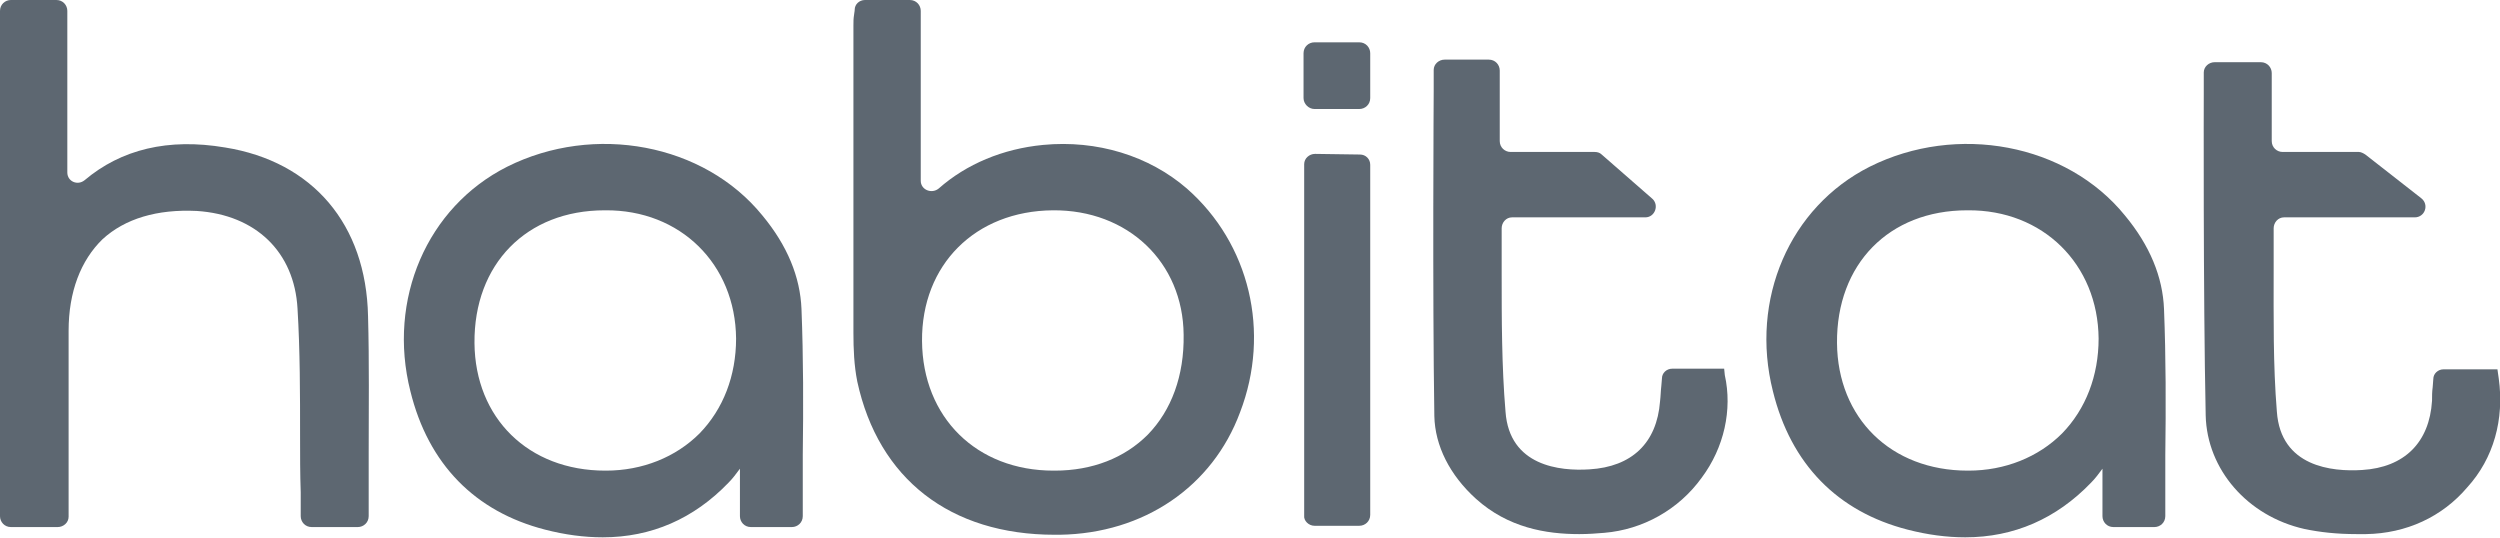
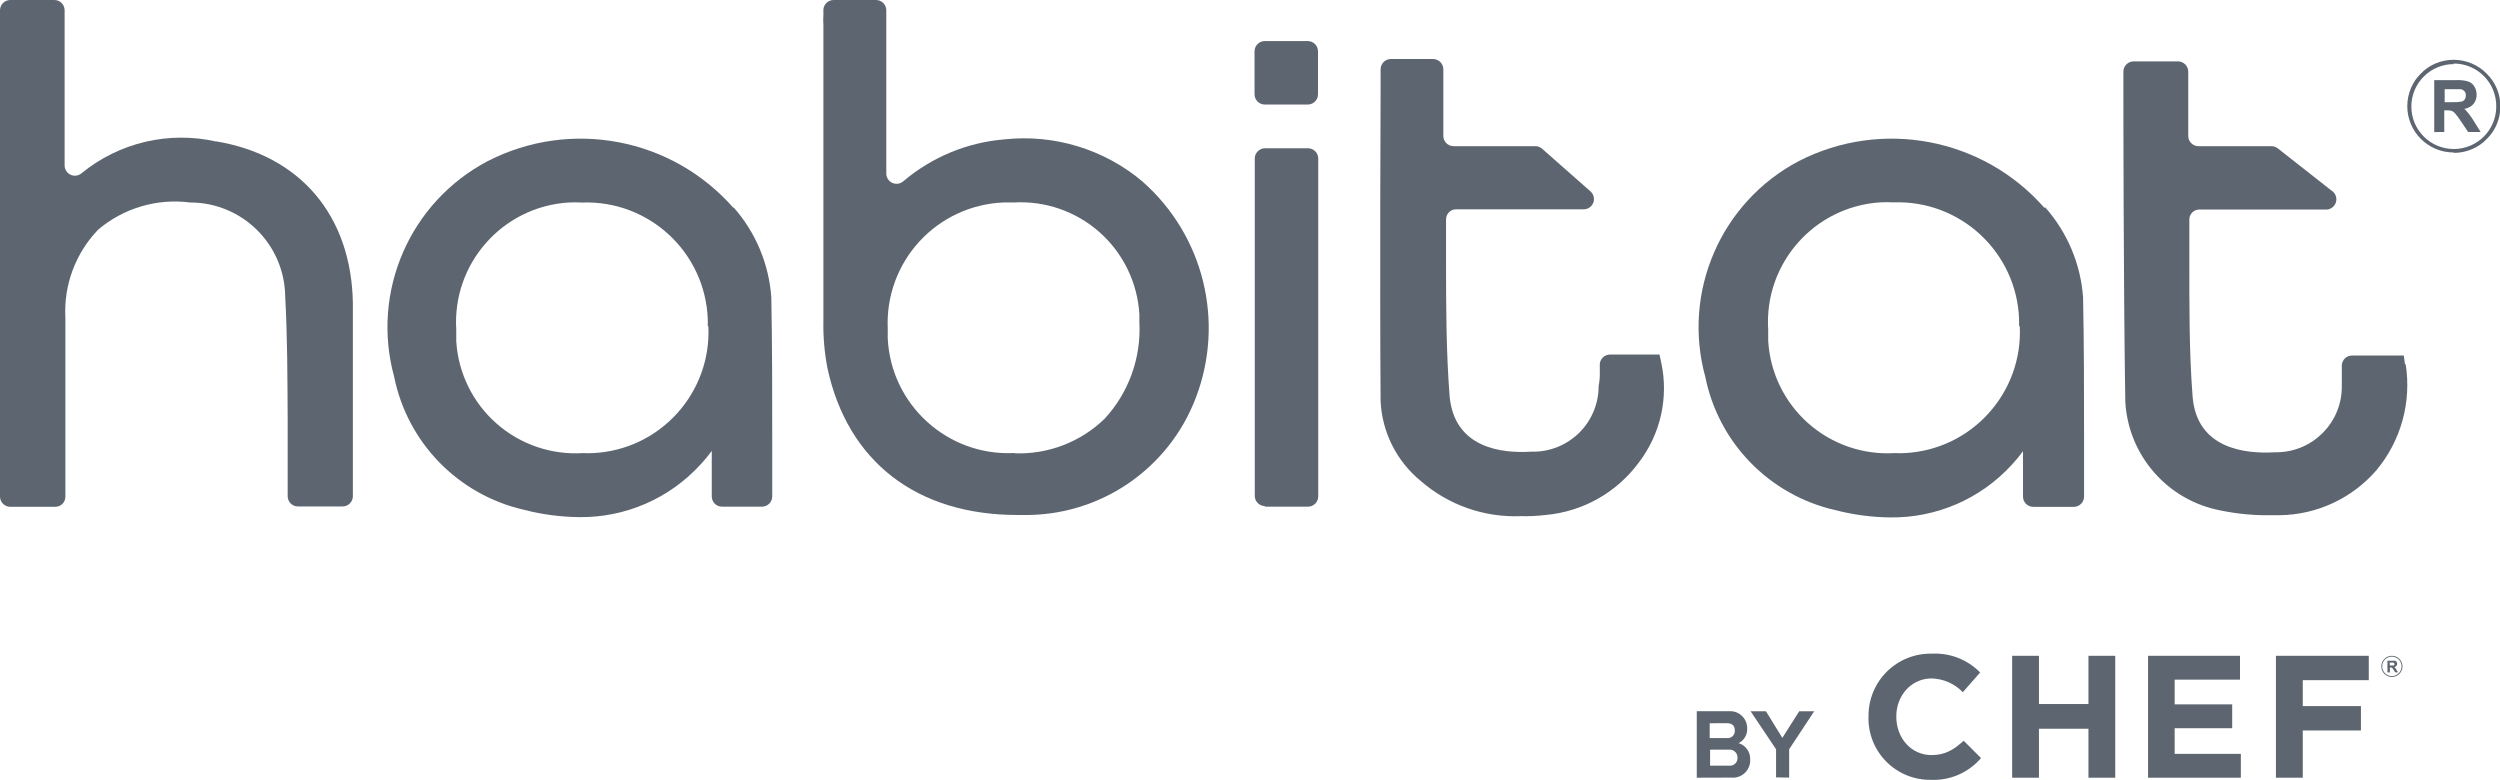
- <svg xmlns="http://www.w3.org/2000/svg" enable-background="new 0 0 389.9 83.8" viewBox="0 0 389.9 83.8">
-   <g fill="#5d6771">
-     <path d="m185.1 29.4c-5.9-5.1-14-7.6-22.4-6.8-6.3.6-12 3-16.3 6.8-1.1.9-2.8.2-2.8-1.2v-26.5c0-.9-.7-1.7-1.7-1.7h-7c-.9 0-1.6.7-1.6 1.5 0 .3-.1.6-.1.8-.1.6-.1 1.1-.1 1.7v6.2 41.7c0 2.5.1 5.1.6 7.6 3.3 15.2 14.5 23.9 30.8 23.9h.8c13.1-.2 23.8-7.5 28.1-19.1 4.8-12.5 1.5-26.3-8.3-34.9m-20.8 44c-12 0-20.4-8.3-20.5-20.2s8.3-20.3 20.4-20.4c11.7-.1 20.3 8.1 20.4 19.4.1 6.4-1.9 11.8-5.6 15.6-3.6 3.6-8.6 5.6-14.5 5.6z" />
-     <path d="m118.9 33.6c-9.1-11.2-26.2-14.4-39.8-7.6-12.5 6.3-18.7 20.7-15.1 35 2.8 11.4 10.1 18.8 21 21.6 3.1.8 6.1 1.2 9 1.2 7.6 0 14.2-2.9 19.6-8.5.7-.7 1.2-1.4 1.8-2.2v7.4c0 .9.7 1.7 1.7 1.7h6.4c.9 0 1.7-.7 1.7-1.7 0-3.2 0-6.3 0-9.5.1-7.5.1-15.2-.2-22.8-.2-5-2.2-9.9-6.1-14.6m-4.1 19.2c0 5.8-2 11-5.7 14.8-3.7 3.7-8.9 5.8-14.6 5.8h-.1c-12 0-20.3-8.2-20.4-19.9-.1-12.3 8.1-20.7 20.3-20.7h.1c11.7-.1 20.3 8.4 20.4 20" />
-     <path d="m331.4 33.6c-9.1-11.2-26.2-14.4-39.8-7.6-12.5 6.3-18.7 20.7-15.1 35 2.8 11.4 10.1 18.8 21 21.6 3.1.8 6.1 1.2 9 1.2 7.6 0 14.2-2.9 19.6-8.5.7-.7 1.2-1.4 1.8-2.2v7.4c0 .9.7 1.7 1.7 1.7h6.4c.9 0 1.7-.7 1.7-1.7 0-3.2 0-6.3 0-9.5.1-7.5.1-15.2-.2-22.8-.2-5-2.2-9.9-6.1-14.6m-4.1 19.2c0 5.8-2 11-5.7 14.8-3.7 3.7-8.9 5.8-14.6 5.8h-.1c-12 0-20.3-8.2-20.4-19.9-.1-12.3 8.1-20.7 20.3-20.7h.1c11.7-.1 20.3 8.4 20.4 20" />
-     <path d="m35.1 23c-8.9-1.5-16.2.3-21.9 5.1-1.1.9-2.7.2-2.7-1.2v-25.2c0-.9-.7-1.7-1.7-1.7h-7.1c-.9 0-1.7.7-1.7 1.7v78.8c0 .9.7 1.7 1.7 1.7h7.3c.9 0 1.7-.7 1.7-1.6 0-2.9 0-8.7 0-11.2 0-5.9 0-11.9 0-17.8 0-6.1 1.9-11 5.3-14.3 3.5-3.2 8.5-4.7 14.7-4.4 9.2.6 15.2 6.4 15.7 15.2.4 6.6.4 13.4.4 20 0 2.9 0 5.8.1 8.7v2.5 1.2c0 .9.7 1.7 1.7 1.7h7.2c.9 0 1.7-.7 1.7-1.7 0-3.2 0-6.5 0-9.7 0-7 .1-14.3-.1-21.5-.3-14.3-8.6-24.1-22.3-26.3" />
-     <path d="m268.9 57.5h-8.1c-.9 0-1.6.7-1.6 1.5l-.1 1.2c-.1.8-.1 1.6-.2 2.4-.5 6.5-4.4 10.2-11 10.6-4.6.3-12.5-.5-13.1-9-.6-7.1-.6-14.5-.6-21.5 0-2.4 0-4.7 0-7.1 0-.9.7-1.7 1.6-1.7h20.8c1.5 0 2.2-1.9 1.1-2.9l-7.9-6.9c-.3-.3-.7-.4-1.1-.4h-13.1c-.9 0-1.7-.7-1.7-1.7v-11c0-.9-.7-1.7-1.7-1.7h-6.9c-.9 0-1.7.7-1.7 1.6v3.3c0 .3-.2 31.5.1 50.7.1 4.6 2.4 9.2 6.5 12.9 5 4.5 10.9 5.5 16.1 5.5 1.4 0 2.7-.1 3.9-.2 6-.5 11.6-3.6 15.2-8.6 3.5-4.7 4.8-10.6 3.6-16z" />
-     <path d="m389.7 59-.2-1.4h-8.4c-.9 0-1.6.7-1.6 1.5l-.1 1.3c-.1.7-.1 1.4-.1 2.1-.4 6.5-4.3 10.4-10.9 10.8-4.7.3-12.7-.5-13.3-9.1-.6-7.3-.5-14.8-.5-22 0-2.2 0-4.4 0-6.6 0-.9.7-1.7 1.6-1.7h20.4c1.6 0 2.3-2 1-3l-8.7-6.8c-.3-.2-.7-.4-1-.4h-11.9c-.9 0-1.7-.7-1.7-1.7v-10.6c0-.9-.7-1.7-1.7-1.7h-7.2c-.9 0-1.7.7-1.7 1.6v3.4c0 .3-.1 31 .3 50.1.2 8.4 6.5 15.7 15.4 17.7 2.4.5 5 .8 8.2.8h1.4c6.3-.1 11.9-2.7 15.8-7.3 4.1-4.5 5.8-10.6 4.9-17" />
-     <path d="m205 82h7c.9 0 1.7-.7 1.7-1.7v-54.6c0-.9-.7-1.6-1.6-1.6l-7-.1c-.9 0-1.7.7-1.7 1.6v54.8c-.1.8.7 1.6 1.6 1.6" />
-     <path d="m205 17h7c.9 0 1.7-.7 1.7-1.7v-7c0-.9-.7-1.7-1.7-1.7h-7c-.9 0-1.7.7-1.7 1.7v7c0 .9.8 1.7 1.7 1.7" />
+ <svg xmlns="http://www.w3.org/2000/svg" viewBox="0 0 432.87 135.02">
+   <defs>
+     <style>.cls-1{fill:none;}.cls-2{clip-path:url(#clip-path);}.cls-3{fill:#5d6670;}</style>
+     <clipPath id="clip-path" transform="translate(0 0)">
+       <rect class="cls-1" width="432.87" height="135.02" />
+     </clipPath>
+   </defs>
+   <g id="Layer_2" data-name="Layer 2">
+     <g id="Layer_1-2" data-name="Layer 1">
+       <g id="Habitat_By_Chef" data-name="Habitat By Chef">
+         <g class="cls-2">
+           <g class="cls-2">
+             <path class="cls-3" d="M309.79,134.64v-4.91l4.34-6.58h-2.6l-2.92,4.61-2.84-4.61h-2.66l4.41,6.58v4.87ZM299,125.22c1.05,0,1.38.56,1.38,1.28a1.23,1.23,0,0,1-1.14,1.3h-3.21v-2.57Zm.39,4.58a1.35,1.35,0,0,1,1.45,1.24v.14a1.29,1.29,0,0,1-1.16,1.39,1.13,1.13,0,0,1-.32,0H296.1V129.8Zm.36,4.84a3,3,0,0,0,3.29-2.76c0-.12,0-.25,0-.37a2.84,2.84,0,0,0-2-2.84,2.67,2.67,0,0,0,1.48-2.53,2.94,2.94,0,0,0-2.84-3,3.4,3.4,0,0,0-.45,0h-5.44v11.52Z" transform="translate(0 0)" />
+             <path class="cls-3" d="M323.53,124.16v-.06a10.74,10.74,0,0,1,11-10.92,10.91,10.91,0,0,1,8.33,3.26l-3,3.41a7.79,7.79,0,0,0-5.4-2.38c-3.56,0-6.12,3-6.12,6.57v.06c0,3.62,2.5,6.64,6.12,6.64,2.42,0,3.89-1,5.55-2.48l3,3a10.81,10.81,0,0,1-8.66,3.77,10.66,10.66,0,0,1-10.83-10.86" transform="translate(0 0)" />
+             <polygon class="cls-3" points="361.61 113.55 361.61 121.9 353.04 121.9 353.04 113.55 348.4 113.55 348.4 134.66 353.04 134.66 353.04 126.18 361.61 126.18 361.61 134.66 366.25 134.66 366.25 113.55 361.61 113.55" />
+             <polygon class="cls-3" points="371.93 113.55 371.93 134.66 388 134.66 388 130.53 376.54 130.53 376.54 126.09 386.5 126.09 386.5 121.96 376.54 121.96 376.54 117.68 387.85 117.68 387.85 113.55 371.93 113.55" />
+             <polygon class="cls-3" points="394.07 113.55 394.07 134.66 398.72 134.66 398.72 126.48 408.79 126.48 408.79 122.26 398.72 122.26 398.72 117.77 410.15 117.77 410.15 113.55 394.07 113.55" />
+             <path class="cls-3" d="M413.38,116.41v-2h.87a1.79,1.79,0,0,1,.48,0,.52.52,0,0,1,.24.2.57.57,0,0,1,.09.32.56.56,0,0,1-.08.3.16.16,0,0,1-.06.08.62.62,0,0,1-.34.19l.16.17a2.23,2.23,0,0,1,.24.34c0,.08.13.22.25.4h-.5l-.3-.45a1.9,1.9,0,0,0-.22-.3.23.23,0,0,0-.12-.08.51.51,0,0,0-.21,0h-.08v.86Zm.42-1.19h.3a1.59,1.59,0,0,0,.38,0,.24.24,0,0,0,.11-.09.24.24,0,0,0,0-.15.29.29,0,0,0-.05-.17.27.27,0,0,0-.16-.08h-.62Z" transform="translate(0 0)" />
+             <path class="cls-3" d="M414.15,117.22a1.78,1.78,0,0,1-.71-.15,1.34,1.34,0,0,1-.31-.17,1.44,1.44,0,0,1-.27-.22,1.94,1.94,0,0,1-.23-.27l-.17-.31a2,2,0,0,1-.14-.72,1.87,1.87,0,0,1,.14-.71,3.07,3.07,0,0,1,.17-.31,2.22,2.22,0,0,1,.5-.5,3.07,3.07,0,0,1,.31-.17,1.9,1.9,0,0,1,1.43,0l.31.17a1.94,1.94,0,0,1,.27.23,1.44,1.44,0,0,1,.22.27,1.34,1.34,0,0,1,.17.31,1.71,1.71,0,0,1,.15.71,1.79,1.79,0,0,1-.15.72,1.59,1.59,0,0,1-.17.31,1.72,1.72,0,0,1-.49.49,1.59,1.59,0,0,1-.31.17,1.79,1.79,0,0,1-.72.15m0-3.52a1.68,1.68,0,1,0,1.68,1.68,1.69,1.69,0,0,0-1.68-1.68" transform="translate(0 0)" />
+             <path class="cls-3" d="M175.62,78.44A20.9,20.9,0,0,1,153.71,58.6c0-.58,0-1.17,0-1.75a20.9,20.9,0,0,1,20-21.79c.61,0,1.21,0,1.81,0a20.59,20.59,0,0,1,21.76,19.38c0,.44,0,.88,0,1.32a22.86,22.86,0,0,1-6,16.73,21.27,21.27,0,0,1-15.5,6Zm22.22-47a31.87,31.87,0,0,0-23.94-7.31,31,31,0,0,0-17.44,7.21,1.78,1.78,0,0,1-3-1.28V1.81A1.78,1.78,0,0,0,151.72,0h-7.41a1.78,1.78,0,0,0-1.74,1.61v.9a13.67,13.67,0,0,0,0,1.81V55.53a39.27,39.27,0,0,0,.69,8.17c3.49,16.23,15.47,25.47,32.92,25.47h.89a31.47,31.47,0,0,0,30-20.34,33.77,33.77,0,0,0-9.21-37.36" transform="translate(0 0)" />
+             <path class="cls-3" d="M122.65,56.45a21,21,0,0,1-19.91,22,17.6,17.6,0,0,1-1.78,0A20.68,20.68,0,0,1,79,59.11c0-.65,0-1.31,0-2A20.78,20.78,0,0,1,98.39,35.07a21.35,21.35,0,0,1,2.4,0,21,21,0,0,1,21.76,20.22c0,.42,0,.83,0,1.24M127,36a35.21,35.21,0,0,0-42.56-8.1A32.48,32.48,0,0,0,68.24,65.21,29.62,29.62,0,0,0,90.69,88.26a39.49,39.49,0,0,0,9.61,1.28,28,28,0,0,0,21-9.12,25.61,25.61,0,0,0,1.94-2.34V86A1.78,1.78,0,0,0,125,87.73h6.92A1.78,1.78,0,0,0,133.71,86V75.81c0-8,0-16.23-.16-24.32A26.34,26.34,0,0,0,127,35.88" transform="translate(0 0)" />
+             <path class="cls-3" d="M349.72,56.45a21,21,0,0,1-19.91,22,17.61,17.61,0,0,1-1.78,0A20.67,20.67,0,0,1,306.16,59c0-.63,0-1.26,0-1.9a20.77,20.77,0,0,1,19.38-22.06,19.78,19.78,0,0,1,2.31,0,21,21,0,0,1,21.75,20.22c0,.42,0,.83,0,1.24M354,36a35.21,35.21,0,0,0-42.56-8.1,32.5,32.5,0,0,0-16.17,37.36,29.65,29.65,0,0,0,22.45,23.05,39.51,39.51,0,0,0,9.62,1.28,28,28,0,0,0,21-9.12,25.61,25.61,0,0,0,1.94-2.34V86a1.77,1.77,0,0,0,1.8,1.76h7A1.78,1.78,0,0,0,360.85,86V75.81c0-8,0-16.23-.17-24.32a26.32,26.32,0,0,0-6.58-15.61" transform="translate(0 0)" />
+             <path class="cls-3" d="M37.49,24.52A27.29,27.29,0,0,0,14.12,30a1.78,1.78,0,0,1-2.93-1.31V1.78A1.78,1.78,0,0,0,9.41,0H1.78A1.78,1.78,0,0,0,0,1.78V86a1.78,1.78,0,0,0,1.78,1.75H9.55A1.74,1.74,0,0,0,11.32,86V55A20.41,20.41,0,0,1,17,39.76a20.52,20.52,0,0,1,15.9-4.7A16.46,16.46,0,0,1,49.38,51.29c.39,7.07.39,14.35.43,21.36V85.92a1.77,1.77,0,0,0,1.77,1.77h7.74a1.78,1.78,0,0,0,1.78-1.77V52.54C60.87,37.36,52,26.86,37.33,24.46" transform="translate(0 0)" />
+             <path class="cls-3" d="M287.34,61.39h-8.62A1.79,1.79,0,0,0,277,63v1.25a11.27,11.27,0,0,1-.2,2.6,11.34,11.34,0,0,1-11.34,11.36H265c-4.94.3-13.17-.59-14-9.58-.59-7.6-.62-15.43-.62-23V38A1.75,1.75,0,0,1,252,36.24h22.25a1.77,1.77,0,0,0,1.15-3.09L267,25.74a1.78,1.78,0,0,0-1.15-.43H251.69a1.78,1.78,0,0,1-1.78-1.77V12a1.78,1.78,0,0,0-1.77-1.78h-7.31A1.78,1.78,0,0,0,239.05,12v3.29c0,.33-.16,33.64,0,54.21A19,19,0,0,0,246,83.28a24.87,24.87,0,0,0,17.38,6.09,29.12,29.12,0,0,0,4.22-.2A22.52,22.52,0,0,0,283.82,80a21.13,21.13,0,0,0,3.85-17.08Z" transform="translate(0 0)" />
+             <path class="cls-3" d="M416.41,63.07l-.19-1.51h-9a1.77,1.77,0,0,0-1.74,1.64v3.59a11.36,11.36,0,0,1-11.19,11.52h-.43c-5,.3-13.53-.53-14.22-9.71-.6-7.77-.56-15.77-.56-23.5V38.05a1.73,1.73,0,0,1,1.7-1.77h21.8a1.78,1.78,0,0,0,1.09-3.3l-9.25-7.27a1.8,1.8,0,0,0-1.09-.4H380.66a1.77,1.77,0,0,1-1.77-1.77V12.41a1.78,1.78,0,0,0-1.78-1.78h-7.67a1.78,1.78,0,0,0-1.78,1.78V16c0,.33,0,33.15.33,53.52a20.31,20.31,0,0,0,16.46,18.86,39.91,39.91,0,0,0,8.72.83h1.52a22.51,22.51,0,0,0,16.79-7.8,23.05,23.05,0,0,0,5.06-18.34" transform="translate(0 0)" />
+             <path class="cls-3" d="M219,87.73h7.43A1.78,1.78,0,0,0,228.25,86V27.45a1.78,1.78,0,0,0-1.74-1.78h-7.44a1.79,1.79,0,0,0-1.81,1.75V85.85A1.78,1.78,0,0,0,219,87.63" transform="translate(0 0)" />
+             <path class="cls-3" d="M219,18.1h7.43a1.77,1.77,0,0,0,1.78-1.77V8.89a1.78,1.78,0,0,0-1.78-1.78H219a1.78,1.78,0,0,0-1.78,1.78v7.44A1.78,1.78,0,0,0,219,18.1" transform="translate(0 0)" />
+             <path class="cls-3" d="M421.48,22.87v-9h3.81a6.55,6.55,0,0,1,2.09.24,2.05,2.05,0,0,1,1.05.86,2.63,2.63,0,0,1,.39,1.42,2.52,2.52,0,0,1-.33,1.31,4.33,4.33,0,0,1-.26.36,2.72,2.72,0,0,1-1.52.79c.18.18.43.45.71.79a11.35,11.35,0,0,1,1,1.46l1.1,1.75h-2.17l-1.31-1.95a11.55,11.55,0,0,0-1-1.32,1.34,1.34,0,0,0-.54-.38,2.91,2.91,0,0,0-.91-.1h-.37v3.75Zm1.81-5.18h1.34a7.17,7.17,0,0,0,1.63-.11,1,1,0,0,0,.51-.38,1.21,1.21,0,0,0,.18-.68,1.09,1.09,0,0,0-.24-.73,1.14,1.14,0,0,0-.68-.35c-.15,0-.59,0-1.33,0h-1.41Z" transform="translate(0 0)" />
+             <path class="cls-3" d="M424.85,26.4a8,8,0,0,1-3.13-.63,8.16,8.16,0,0,1-1.36-.74,8.16,8.16,0,0,1-2.17-2.16,9.48,9.48,0,0,1-.74-1.37,8,8,0,0,1,0-6.24,9.48,9.48,0,0,1,.74-1.37,8.52,8.52,0,0,1,1-1.18,7.84,7.84,0,0,1,1.19-1,8.16,8.16,0,0,1,1.36-.74A8.07,8.07,0,0,1,428,11a7.78,7.78,0,0,1,1.36.74,7,7,0,0,1,1.19,1,8.52,8.52,0,0,1,1,1.18,8,8,0,0,1,0,9,8.52,8.52,0,0,1-1,1.18,7.48,7.48,0,0,1-1.19,1,7.78,7.78,0,0,1-1.36.74,7.94,7.94,0,0,1-3.12.63m0-15.37a7.35,7.35,0,1,0,7.34,7.35A7.36,7.36,0,0,0,424.85,11" transform="translate(0 0)" />
+           </g>
+         </g>
+       </g>
+     </g>
  </g>
</svg>
